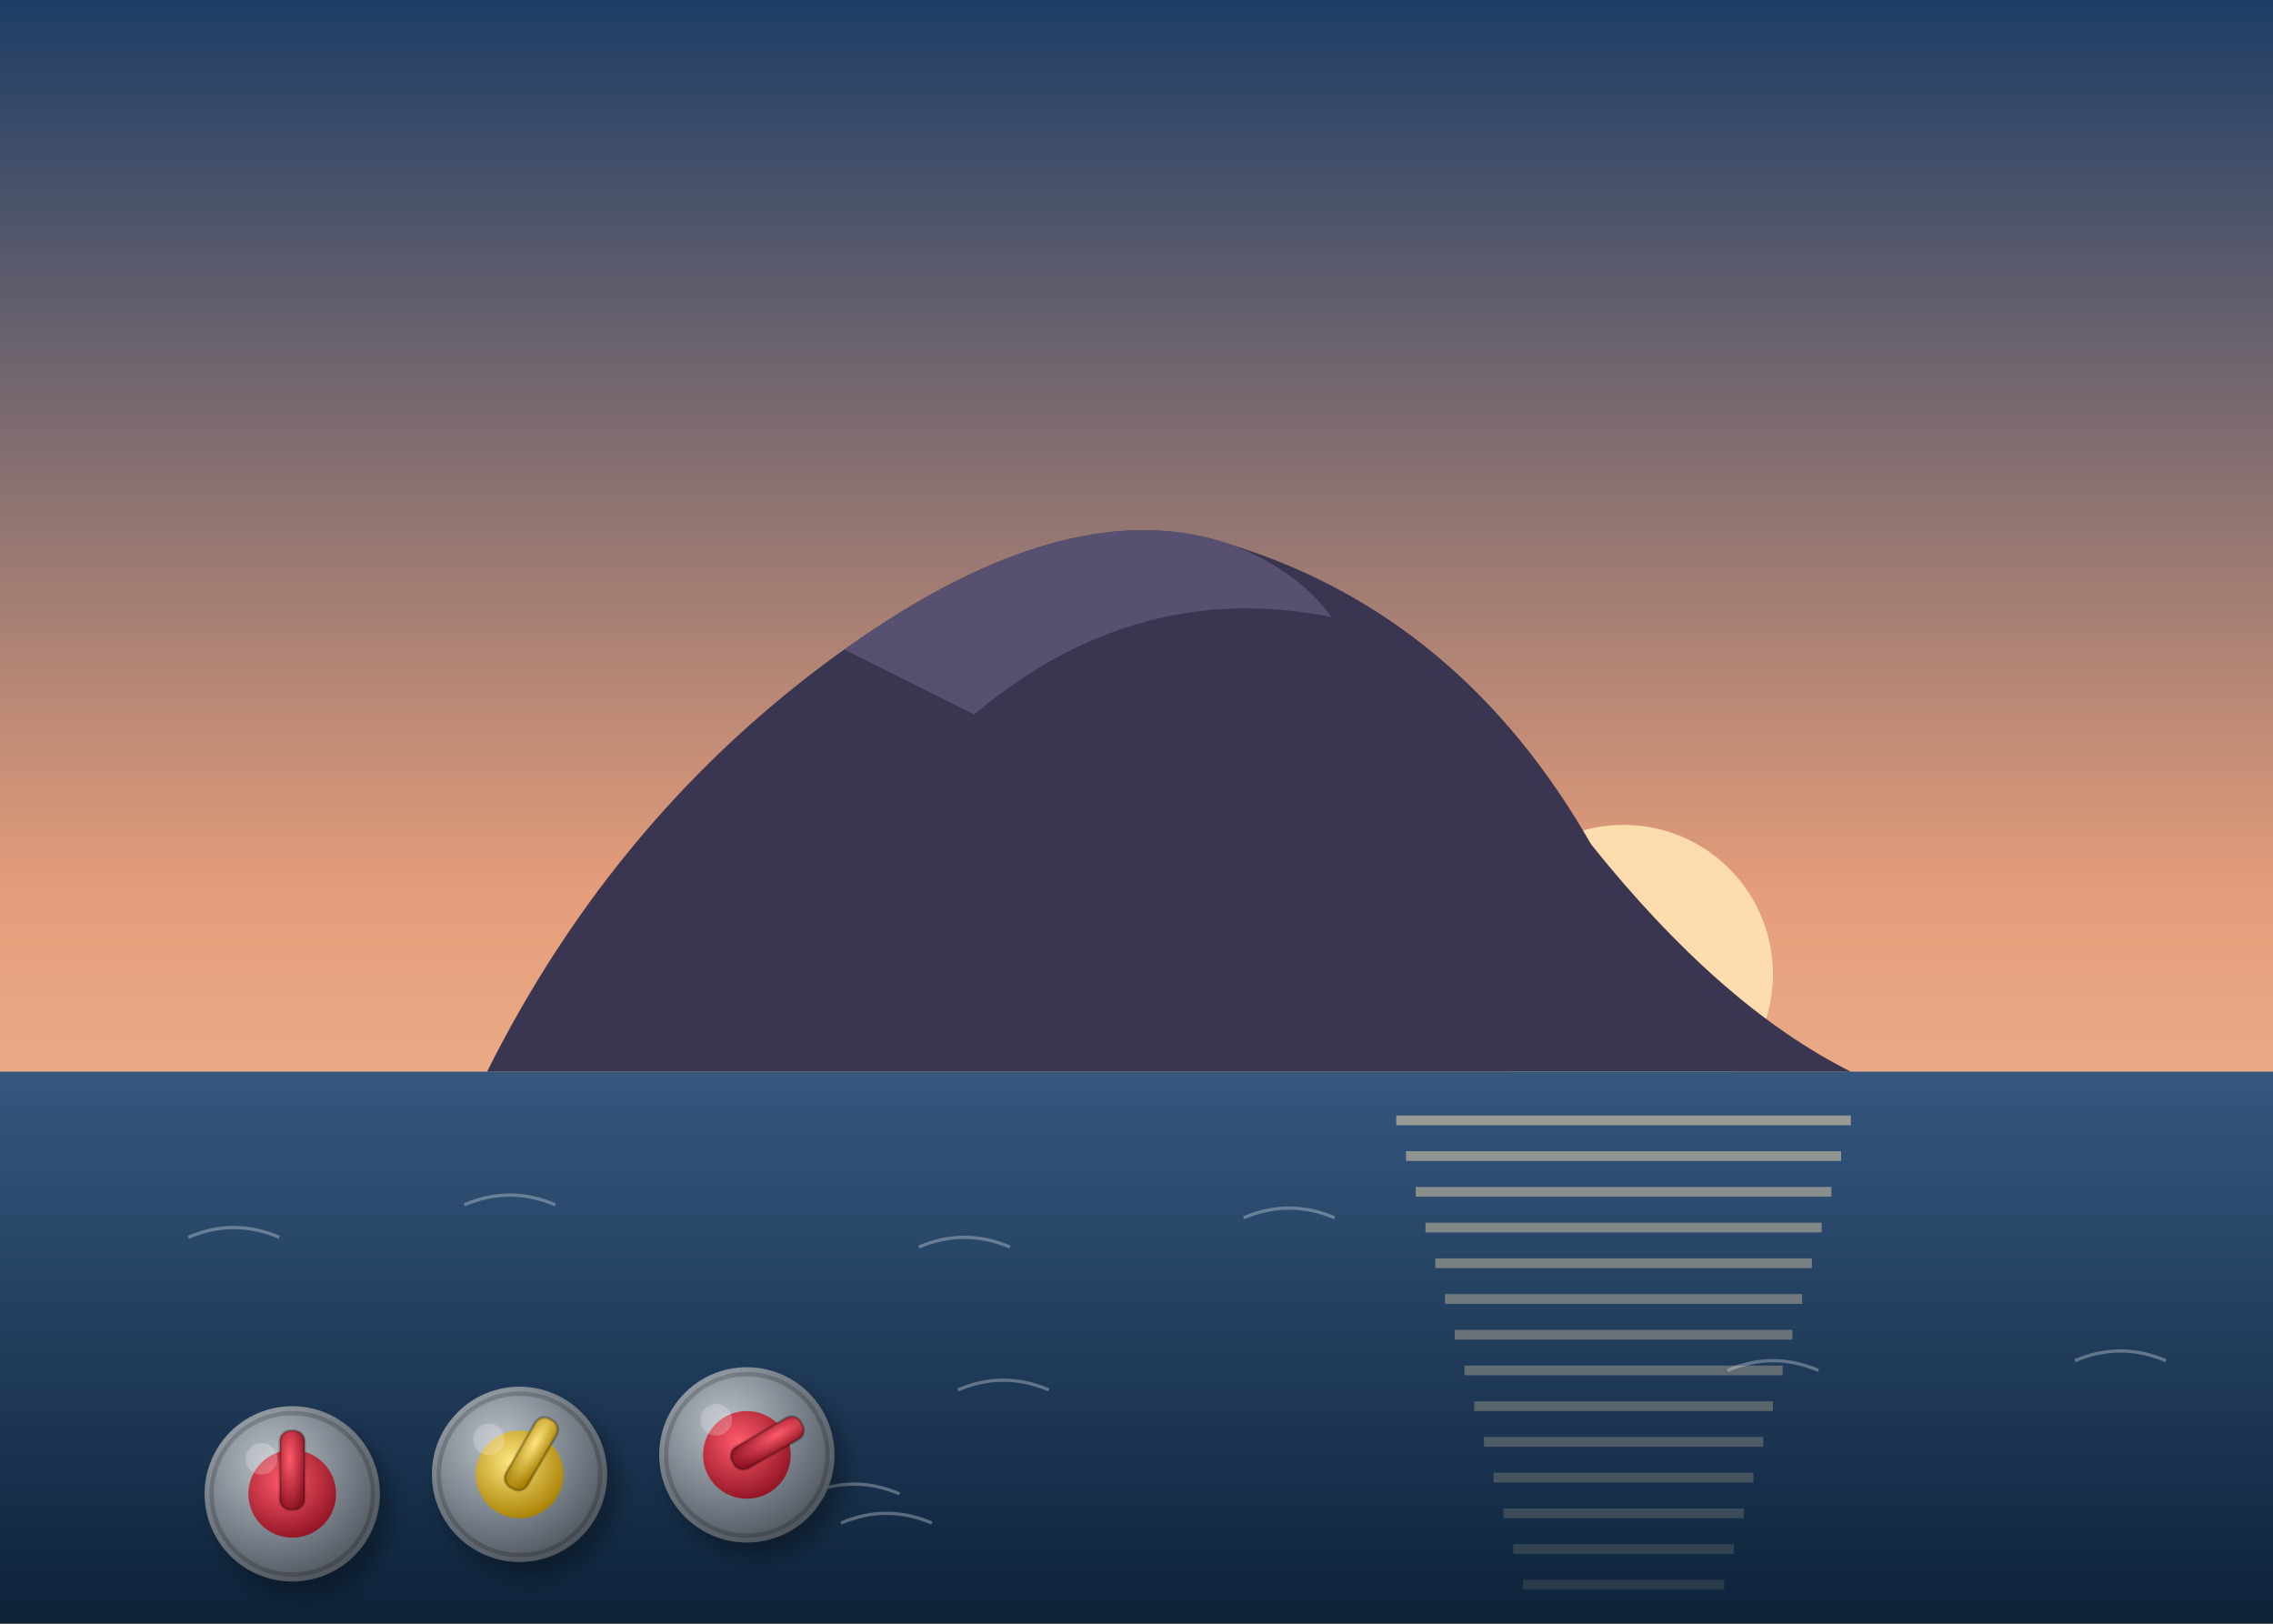
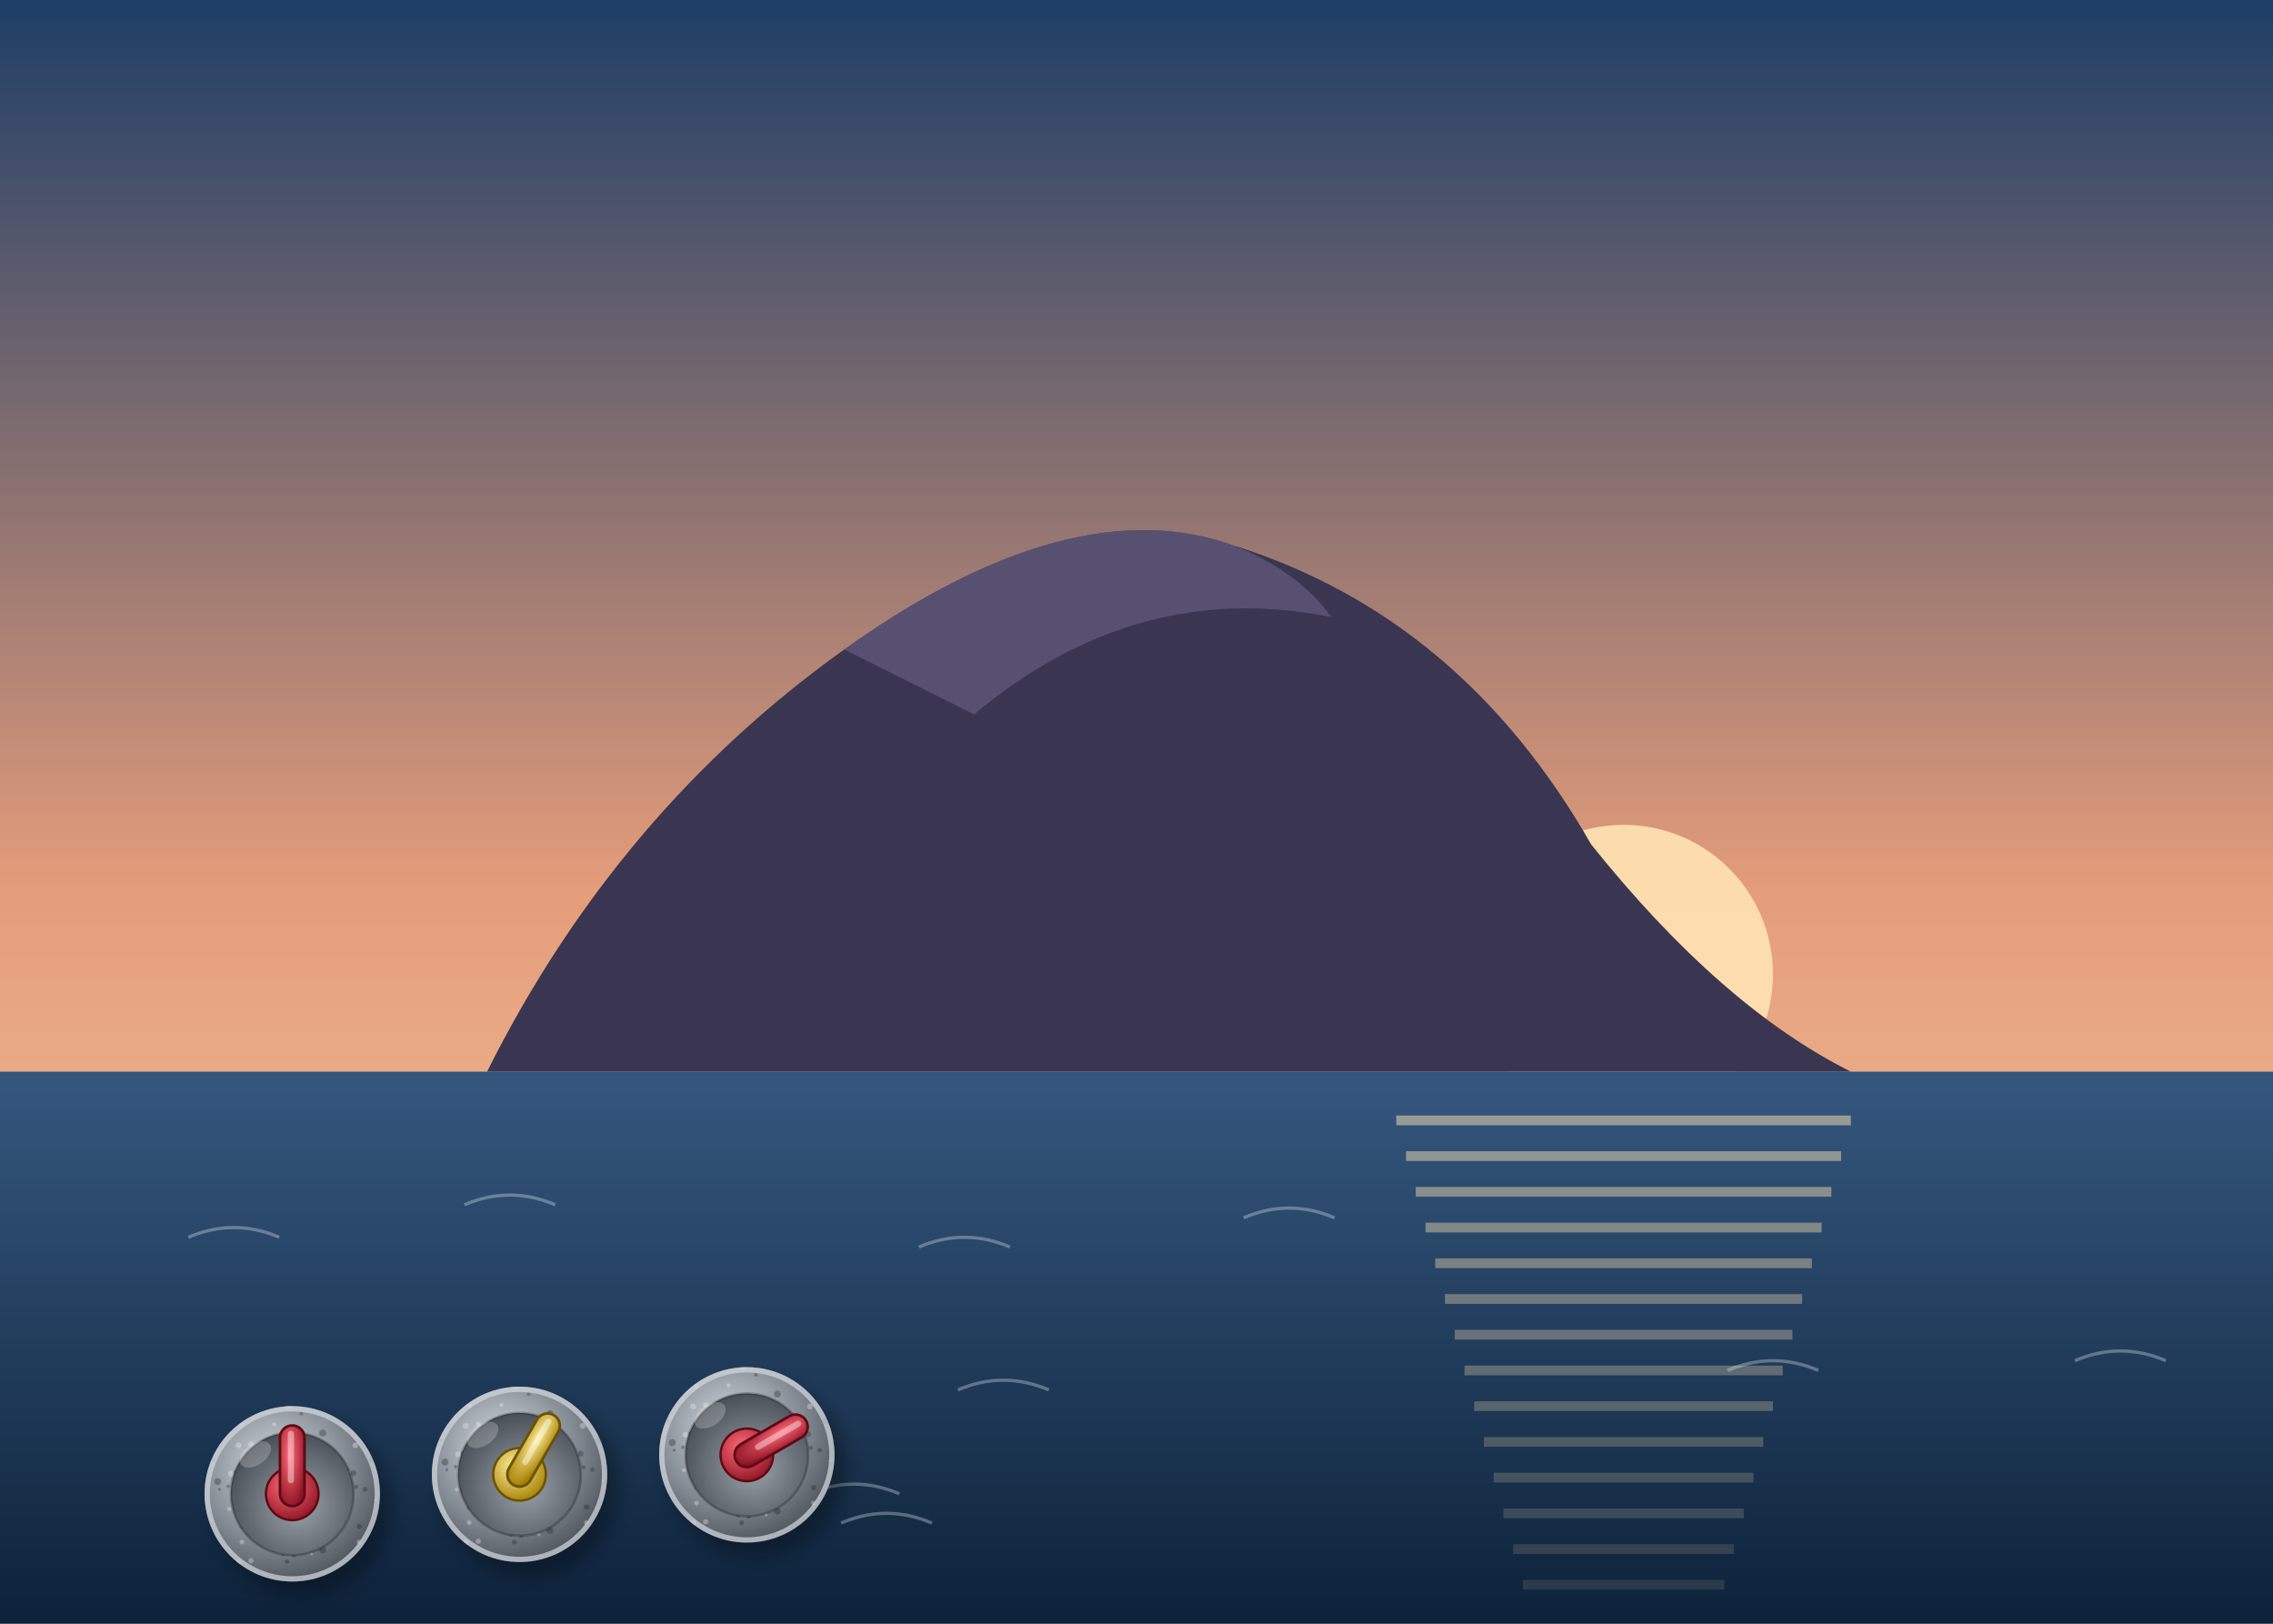
<svg xmlns="http://www.w3.org/2000/svg" viewBox="0 0 700 500" width="700" height="500">
  <defs>
+     <linearGradient id="stBody" x1="0" y1="0" x2="1" y2="0">
+       <stop offset="0" stop-color="#838b94" />
+       <stop offset=".22" stop-color="#c3c9cf" />
+       <stop offset=".6" stop-color="#838b94" />
+       <stop offset="1" stop-color="#2a2f35" />
+     </linearGradient>
+     <linearGradient id="stShade" x1="0" y1="0" x2="0" y2="1">
+       <stop offset="0" stop-color="#000" stop-opacity="0" />
+       <stop offset=".55" stop-color="#000" stop-opacity=".05" />
+       <stop offset="1" stop-color="#000" stop-opacity=".45" />
+     </linearGradient>
+     <linearGradient id="stBand" x1="0" y1="0" x2="1" y2="0">
+       <stop offset="0" stop-color="#9aa1a8" />
+       <stop offset=".25" stop-color="#d4d9de" />
+       <stop offset=".65" stop-color="#9aa1a8" />
+       <stop offset="1" stop-color="#4c535b" />
+     </linearGradient>
+     <radialGradient id="stTop" cx="40%" cy="35%" r="70%">
+       <stop offset="0" stop-color="#d6dbe0" />
+       <stop offset=".6" stop-color="#838b94" />
+       <stop offset="1" stop-color="#4a5058" />
+     </radialGradient>
+     <radialGradient id="stCup" cx="55%" cy="60%" r="60%">
+       <stop offset="0" stop-color="#9aa2aa" />
+       <stop offset="1" stop-color="#4a5058" />
+     </radialGradient>
+     <linearGradient id="hR" x1="0" y1="0" x2="0" y2="1">
+       <stop offset="0" stop-color="#ff6b7a" />
+       <stop offset=".5" stop-color="#d7263d" />
+       <stop offset="1" stop-color="#7a0f1d" />
+     </linearGradient>
+     <linearGradient id="hY" x1="0" y1="0" x2="0" y2="1">
+       <stop offset="0" stop-color="#fff0a0" />
+       <stop offset=".5" stop-color="#f5c518" />
+       <stop offset="1" stop-color="#8f6d00" />
+     </linearGradient>
+     <radialGradient id="hRt" cx="40%" cy="35%" r="70%">
+       <stop offset="0" stop-color="#ff6b7a" />
+       <stop offset="1" stop-color="#8e1323" />
+     </radialGradient>
+     <radialGradient id="hYt" cx="40%" cy="35%" r="70%">
+       <stop offset="0" stop-color="#fff0a0" />
+       <stop offset="1" stop-color="#a67f00" />
+     </radialGradient>
+     <pattern id="speck" width="40" height="40" patternUnits="userSpaceOnUse">
+       <circle cx="33.8" cy="16.2" r="0.7" fill="#f2f4f6" opacity=".55" />
+       <circle cx="5.4" cy="5.8" r="0.6" fill="#1e2226" opacity=".55" />
+       <circle cx="38.2" cy="23.2" r="0.8" fill="#1e2226" opacity=".55" />
+       <circle cx="9.5" cy="5.9" r="0.9" fill="#f2f4f6" opacity=".55" />
+       <circle cx="9.4" cy="39.2" r="0.8" fill="#1e2226" opacity=".55" />
+       <circle cx="24.9" cy="38.4" r="0.8" fill="#1e2226" opacity=".55" />
+       <circle cx="31.7" cy="35.1" r="0.6" fill="#f2f4f6" opacity=".55" />
+       <circle cx="13.0" cy="28.4" r="0.5" fill="#1e2226" opacity=".55" />
+       <circle cx="9.1" cy="9.9" r="1.3" fill="#1e2226" opacity=".55" />
+       <circle cx="18.5" cy="5.2" r="0.7" fill="#f2f4f6" opacity=".55" />
+       <circle cx="22.9" cy="11.2" r="0.9" fill="#1e2226" opacity=".55" />
+       <circle cx="18.1" cy="37.4" r="0.6" fill="#1e2226" opacity=".55" />
+       <circle cx="19.0" cy="33.1" r="1.0" fill="#f2f4f6" opacity=".55" />
+       <circle cx="10.4" cy="19.2" r="1.2" fill="#1e2226" opacity=".55" />
+       <circle cx="4.3" cy="1.2" r="0.5" fill="#1e2226" opacity=".55" />
+       <circle cx="38.6" cy="9.6" r="1.3" fill="#f2f4f6" opacity=".55" />
+       <circle cx="14.5" cy="35.8" r="1.2" fill="#1e2226" opacity=".55" />
+       <circle cx="20.9" cy="32.9" r="1.0" fill="#1e2226" opacity=".55" />
+       <circle cx="7.3" cy="9.6" r="0.7" fill="#f2f4f6" opacity=".55" />
+       <circle cx="27.1" cy="28.4" r="1.1" fill="#1e2226" opacity=".55" />
+       <circle cx="36.2" cy="37.1" r="1.0" fill="#1e2226" opacity=".55" />
+       <circle cx="6.6" cy="20.6" r="0.5" fill="#f2f4f6" opacity=".55" />
+       <circle cx="38.3" cy="3.5" r="0.9" fill="#1e2226" opacity=".55" />
+       <circle cx="37.0" cy="20.4" r="0.9" fill="#1e2226" opacity=".55" />
+       <circle cx="28.5" cy="2.1" r="0.4" fill="#f2f4f6" opacity=".55" />
+       <circle cx="15.1" cy="38.4" r="0.5" fill="#1e2226" opacity=".55" />
+       <circle cx="29.9" cy="36.0" r="0.9" fill="#1e2226" opacity=".55" />
+       <circle cx="25.9" cy="22.9" r="0.9" fill="#f2f4f6" opacity=".55" />
+       <circle cx="4.5" cy="1.8" r="0.9" fill="#1e2226" opacity=".55" />
+       <circle cx="21.9" cy="37.6" r="0.7" fill="#1e2226" opacity=".55" />
+       <circle cx="21.6" cy="23.4" r="1.0" fill="#f2f4f6" opacity=".55" />
+       <circle cx="0.5" cy="20.8" r="1.0" fill="#1e2226" opacity=".55" />
+       <circle cx="3.1" cy="12.6" r="0.6" fill="#1e2226" opacity=".55" />
+       <circle cx="22.8" cy="16.5" r="0.8" fill="#f2f4f6" opacity=".55" />
+     </pattern>
+     <filter id="stSoft" x="-40%" y="-40%" width="180%" height="180%">
+       <feGaussianBlur stdDeviation="3" />
+     </filter>
    <radialGradient id="gran" cx="38%" cy="32%" r="75%">
      <stop offset="0" stop-color="#b9c0c7" />
      <stop offset=".55" stop-color="#7b838c" />
      <stop offset="1" stop-color="#4a5058" />
    </radialGradient>
    <linearGradient id="granS" x1="0" y1="0" x2="0" y2="1">
      <stop offset="0" stop-color="#b9c0c7" />
      <stop offset=".45" stop-color="#7b838c" />
      <stop offset="1" stop-color="#2d3238" />
    </linearGradient>
    <radialGradient id="capR" cx="40%" cy="35%" r="70%">
      <stop offset="0" stop-color="#ff5a6b" />
      <stop offset="1" stop-color="#8e1323" />
    </radialGradient>
    <radialGradient id="capY" cx="40%" cy="35%" r="70%">
      <stop offset="0" stop-color="#ffe680" />
      <stop offset="1" stop-color="#a67f00" />
    </radialGradient>
    <filter id="soft" x="-30%" y="-30%" width="160%" height="160%">
      <feGaussianBlur stdDeviation="3" />
    </filter>
    <filter id="grain">
      <feTurbulence type="fractalNoise" baseFrequency="1.6" numOctaves="2" seed="4" />
      <feColorMatrix values="0 0 0 0 0  0 0 0 0 0  0 0 0 0 0  0 0 0 .18 0" />
      <feComposite in2="SourceGraphic" operator="in" />
    </filter>
    <linearGradient id="s9" x1="0" y1="0" x2="0" y2="1">
      <stop offset="0" stop-color="#1f3e66" />
      <stop offset="0.55" stop-color="#e59d7a" />
      <stop offset="1" stop-color="#f6d3a8" />
    </linearGradient>
    <linearGradient id="m9" x1="0" y1="0" x2="0" y2="1">
      <stop offset="0" stop-color="#35577e" />
      <stop offset="1" stop-color="#0d2239" />
    </linearGradient>
  </defs>
  <rect width="700" height="500" fill="url(#s9)" />
  <circle cx="500" cy="300" r="46" fill="#ffe3b3" opacity=".9" />
  <path d="M150,330 Q190,250 260,200 Q330,150 380,168 Q450,190 490,260 Q530,310 570,330Z" fill="#3a3550" />
  <path d="M260,200 Q330,150 380,168 Q400,176 410,190 Q350,178 300,220Z" fill="#6b6386" opacity=".6" />
  <rect y="330" width="700" height="170" fill="url(#m9)" />
  <line x1="430" y1="345" x2="570" y2="345" stroke="#ffe3b3" stroke-opacity="0.50" stroke-width="3" />
  <line x1="433" y1="356" x2="567" y2="356" stroke="#ffe3b3" stroke-opacity="0.47" stroke-width="3" />
  <line x1="436" y1="367" x2="564" y2="367" stroke="#ffe3b3" stroke-opacity="0.44" stroke-width="3" />
  <line x1="439" y1="378" x2="561" y2="378" stroke="#ffe3b3" stroke-opacity="0.41" stroke-width="3" />
  <line x1="442" y1="389" x2="558" y2="389" stroke="#ffe3b3" stroke-opacity="0.38" stroke-width="3" />
  <line x1="445" y1="400" x2="555" y2="400" stroke="#ffe3b3" stroke-opacity="0.35" stroke-width="3" />
  <line x1="448" y1="411" x2="552" y2="411" stroke="#ffe3b3" stroke-opacity="0.32" stroke-width="3" />
  <line x1="451" y1="422" x2="549" y2="422" stroke="#ffe3b3" stroke-opacity="0.29" stroke-width="3" />
  <line x1="454" y1="433" x2="546" y2="433" stroke="#ffe3b3" stroke-opacity="0.26" stroke-width="3" />
  <line x1="457" y1="444" x2="543" y2="444" stroke="#ffe3b3" stroke-opacity="0.23" stroke-width="3" />
  <line x1="460" y1="455" x2="540" y2="455" stroke="#ffe3b3" stroke-opacity="0.20" stroke-width="3" />
  <line x1="463" y1="466" x2="537" y2="466" stroke="#ffe3b3" stroke-opacity="0.17" stroke-width="3" />
  <line x1="466" y1="477" x2="534" y2="477" stroke="#ffe3b3" stroke-opacity="0.14" stroke-width="3" />
  <line x1="469" y1="488" x2="531" y2="488" stroke="#ffe3b3" stroke-opacity="0.11" stroke-width="3" />
  <path d="M143,371 q14,-6 28,0" stroke="#fff" stroke-opacity=".3" fill="none" />
  <path d="M58,381 q14,-6 28,0" stroke="#fff" stroke-opacity=".3" fill="none" />
  <path d="M295,428 q14,-6 28,0" stroke="#fff" stroke-opacity=".3" fill="none" />
  <path d="M639,419 q14,-6 28,0" stroke="#fff" stroke-opacity=".3" fill="none" />
  <path d="M383,375 q14,-6 28,0" stroke="#fff" stroke-opacity=".3" fill="none" />
  <path d="M532,422 q14,-6 28,0" stroke="#fff" stroke-opacity=".3" fill="none" />
  <path d="M259,469 q14,-6 28,0" stroke="#fff" stroke-opacity=".3" fill="none" />
  <path d="M136,457 q14,-6 28,0" stroke="#fff" stroke-opacity=".3" fill="none" />
  <path d="M249,460 q14,-6 28,0" stroke="#fff" stroke-opacity=".3" fill="none" />
  <path d="M283,384 q14,-6 28,0" stroke="#fff" stroke-opacity=".3" fill="none" />
  <g transform="translate(90,460) scale(.9)">
-     <ellipse cx="3.6" cy="4.8" rx="30.6" ry="30.6" fill="#000" opacity=".28" filter="url(#soft)" />
-     <circle cx="0.0" cy="0.0" r="30.0" fill="url(#gran)" />
-     <circle cx="0.0" cy="0.0" r="27.6" fill="none" stroke="#000" stroke-opacity=".18" stroke-width="1.5" />
-     <circle cx="0.0" cy="0.0" r="15.0" fill="url(#capR)" />
-     <g transform="rotate(0 0.0 0.0)">
-       <rect x="-4.2" y="-21.6" width="8.4" height="27.0" rx="3.6" fill="url(#capR)" stroke="#000" stroke-opacity=".25" stroke-width="0.9" />
+     <circle cx="3.6" cy="4.8" r="30.6" fill="#000" opacity=".3" filter="url(#stSoft)" />
+     <circle cx="0.0" cy="0.0" r="30.0" fill="url(#stTop)" />
+     <circle cx="0.0" cy="0.0" r="30.0" fill="url(#speck)" opacity=".6" />
+     <circle cx="0.0" cy="0.0" r="29.1" fill="none" stroke="#d4d9de" stroke-opacity=".7" stroke-width="1.8" />
+     <circle cx="0.0" cy="0.0" r="21.0" fill="url(#stCup)" stroke="#000" stroke-opacity=".22" stroke-width="0.9" />
+     <circle cx="0.0" cy="0.0" r="9.0" fill="url(#hRt)" stroke="#5e0a14" stroke-width="0.8" />
+     <g transform="rotate(0.0 0.0 0.0)">
+       <rect x="-4.2" y="-23.4" width="8.4" height="27.6" rx="4.2" fill="url(#hRt)" stroke="#5e0a14" stroke-width="0.9" />
+       <rect x="-1.5" y="-21.6" width="2.1" height="18.0" rx="1.1" fill="#fff" opacity=".4" />
    </g>
-     <circle cx="-10.5" cy="-12.0" r="5.4" fill="#fff" opacity=".22" />
+     <ellipse cx="-12.6" cy="-13.5" rx="6.0" ry="3.6" fill="#fff" opacity=".22" transform="rotate(-35 -12.6 -13.5)" />
  </g>
  <g transform="translate(160,454) scale(.9)">
-     <ellipse cx="3.6" cy="4.8" rx="30.6" ry="30.6" fill="#000" opacity=".28" filter="url(#soft)" />
-     <circle cx="0.0" cy="0.0" r="30.0" fill="url(#gran)" />
-     <circle cx="0.0" cy="0.0" r="27.6" fill="none" stroke="#000" stroke-opacity=".18" stroke-width="1.5" />
-     <circle cx="0.0" cy="0.0" r="15.0" fill="url(#capY)" />
-     <g transform="rotate(30 0.0 0.0)">
-       <rect x="-4.2" y="-21.6" width="8.4" height="27.0" rx="3.6" fill="url(#capY)" stroke="#000" stroke-opacity=".25" stroke-width="0.9" />
+     <circle cx="3.6" cy="4.8" r="30.6" fill="#000" opacity=".3" filter="url(#stSoft)" />
+     <circle cx="0.0" cy="0.0" r="30.0" fill="url(#stTop)" />
+     <circle cx="0.0" cy="0.0" r="30.0" fill="url(#speck)" opacity=".6" />
+     <circle cx="0.0" cy="0.0" r="29.1" fill="none" stroke="#d4d9de" stroke-opacity=".7" stroke-width="1.8" />
+     <circle cx="0.0" cy="0.0" r="21.0" fill="url(#stCup)" stroke="#000" stroke-opacity=".22" stroke-width="0.9" />
+     <circle cx="0.0" cy="0.0" r="9.0" fill="url(#hYt)" stroke="#6b5200" stroke-width="0.8" />
+     <g transform="rotate(30.0 0.0 0.0)">
+       <rect x="-4.2" y="-23.4" width="8.4" height="27.6" rx="4.2" fill="url(#hYt)" stroke="#6b5200" stroke-width="0.9" />
+       <rect x="-1.5" y="-21.6" width="2.1" height="18.0" rx="1.1" fill="#fff" opacity=".4" />
    </g>
-     <circle cx="-10.5" cy="-12.0" r="5.4" fill="#fff" opacity=".22" />
+     <ellipse cx="-12.6" cy="-13.5" rx="6.0" ry="3.6" fill="#fff" opacity=".22" transform="rotate(-35 -12.6 -13.5)" />
  </g>
  <g transform="translate(230,448) scale(.9)">
-     <ellipse cx="3.6" cy="4.8" rx="30.6" ry="30.6" fill="#000" opacity=".28" filter="url(#soft)" />
-     <circle cx="0.0" cy="0.0" r="30.0" fill="url(#gran)" />
-     <circle cx="0.0" cy="0.0" r="27.6" fill="none" stroke="#000" stroke-opacity=".18" stroke-width="1.5" />
-     <circle cx="0.0" cy="0.0" r="15.0" fill="url(#capR)" />
-     <g transform="rotate(60 0.0 0.0)">
-       <rect x="-4.2" y="-21.6" width="8.4" height="27.0" rx="3.6" fill="url(#capR)" stroke="#000" stroke-opacity=".25" stroke-width="0.9" />
+     <circle cx="3.6" cy="4.8" r="30.6" fill="#000" opacity=".3" filter="url(#stSoft)" />
+     <circle cx="0.0" cy="0.0" r="30.0" fill="url(#stTop)" />
+     <circle cx="0.0" cy="0.0" r="30.0" fill="url(#speck)" opacity=".6" />
+     <circle cx="0.0" cy="0.0" r="29.1" fill="none" stroke="#d4d9de" stroke-opacity=".7" stroke-width="1.8" />
+     <circle cx="0.0" cy="0.0" r="21.0" fill="url(#stCup)" stroke="#000" stroke-opacity=".22" stroke-width="0.9" />
+     <circle cx="0.0" cy="0.0" r="9.0" fill="url(#hRt)" stroke="#5e0a14" stroke-width="0.8" />
+     <g transform="rotate(60.0 0.0 0.0)">
+       <rect x="-4.2" y="-23.4" width="8.4" height="27.6" rx="4.2" fill="url(#hRt)" stroke="#5e0a14" stroke-width="0.9" />
+       <rect x="-1.5" y="-21.6" width="2.1" height="18.0" rx="1.1" fill="#fff" opacity=".4" />
    </g>
-     <circle cx="-10.5" cy="-12.0" r="5.4" fill="#fff" opacity=".22" />
+     <ellipse cx="-12.6" cy="-13.5" rx="6.0" ry="3.6" fill="#fff" opacity=".22" transform="rotate(-35 -12.6 -13.5)" />
  </g>
</svg>
